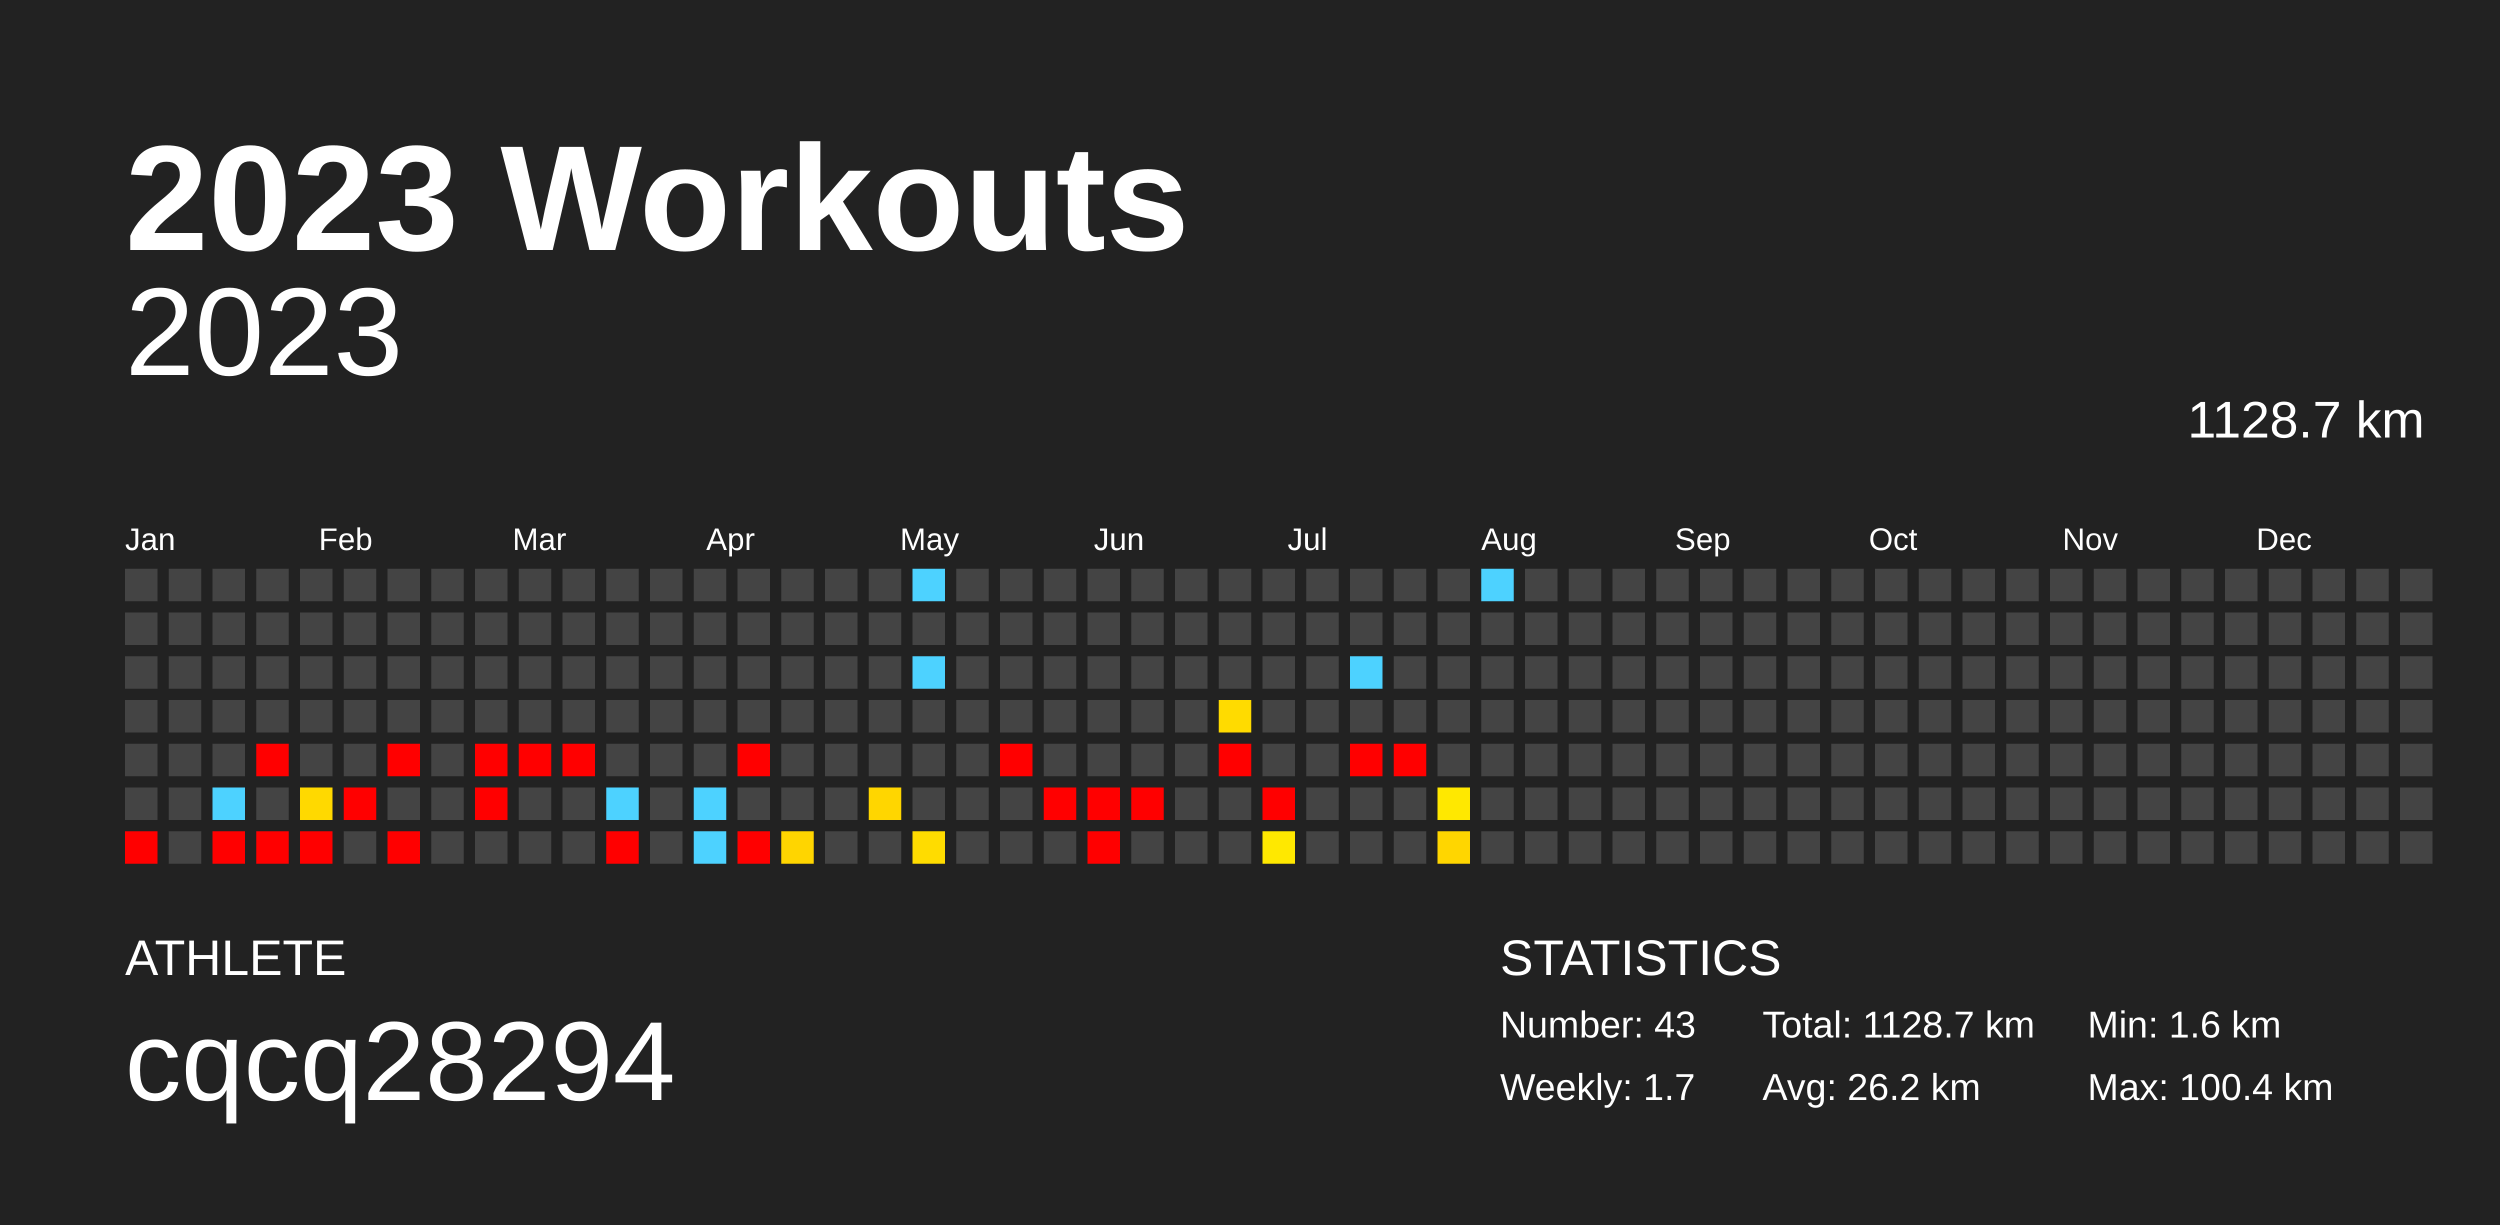
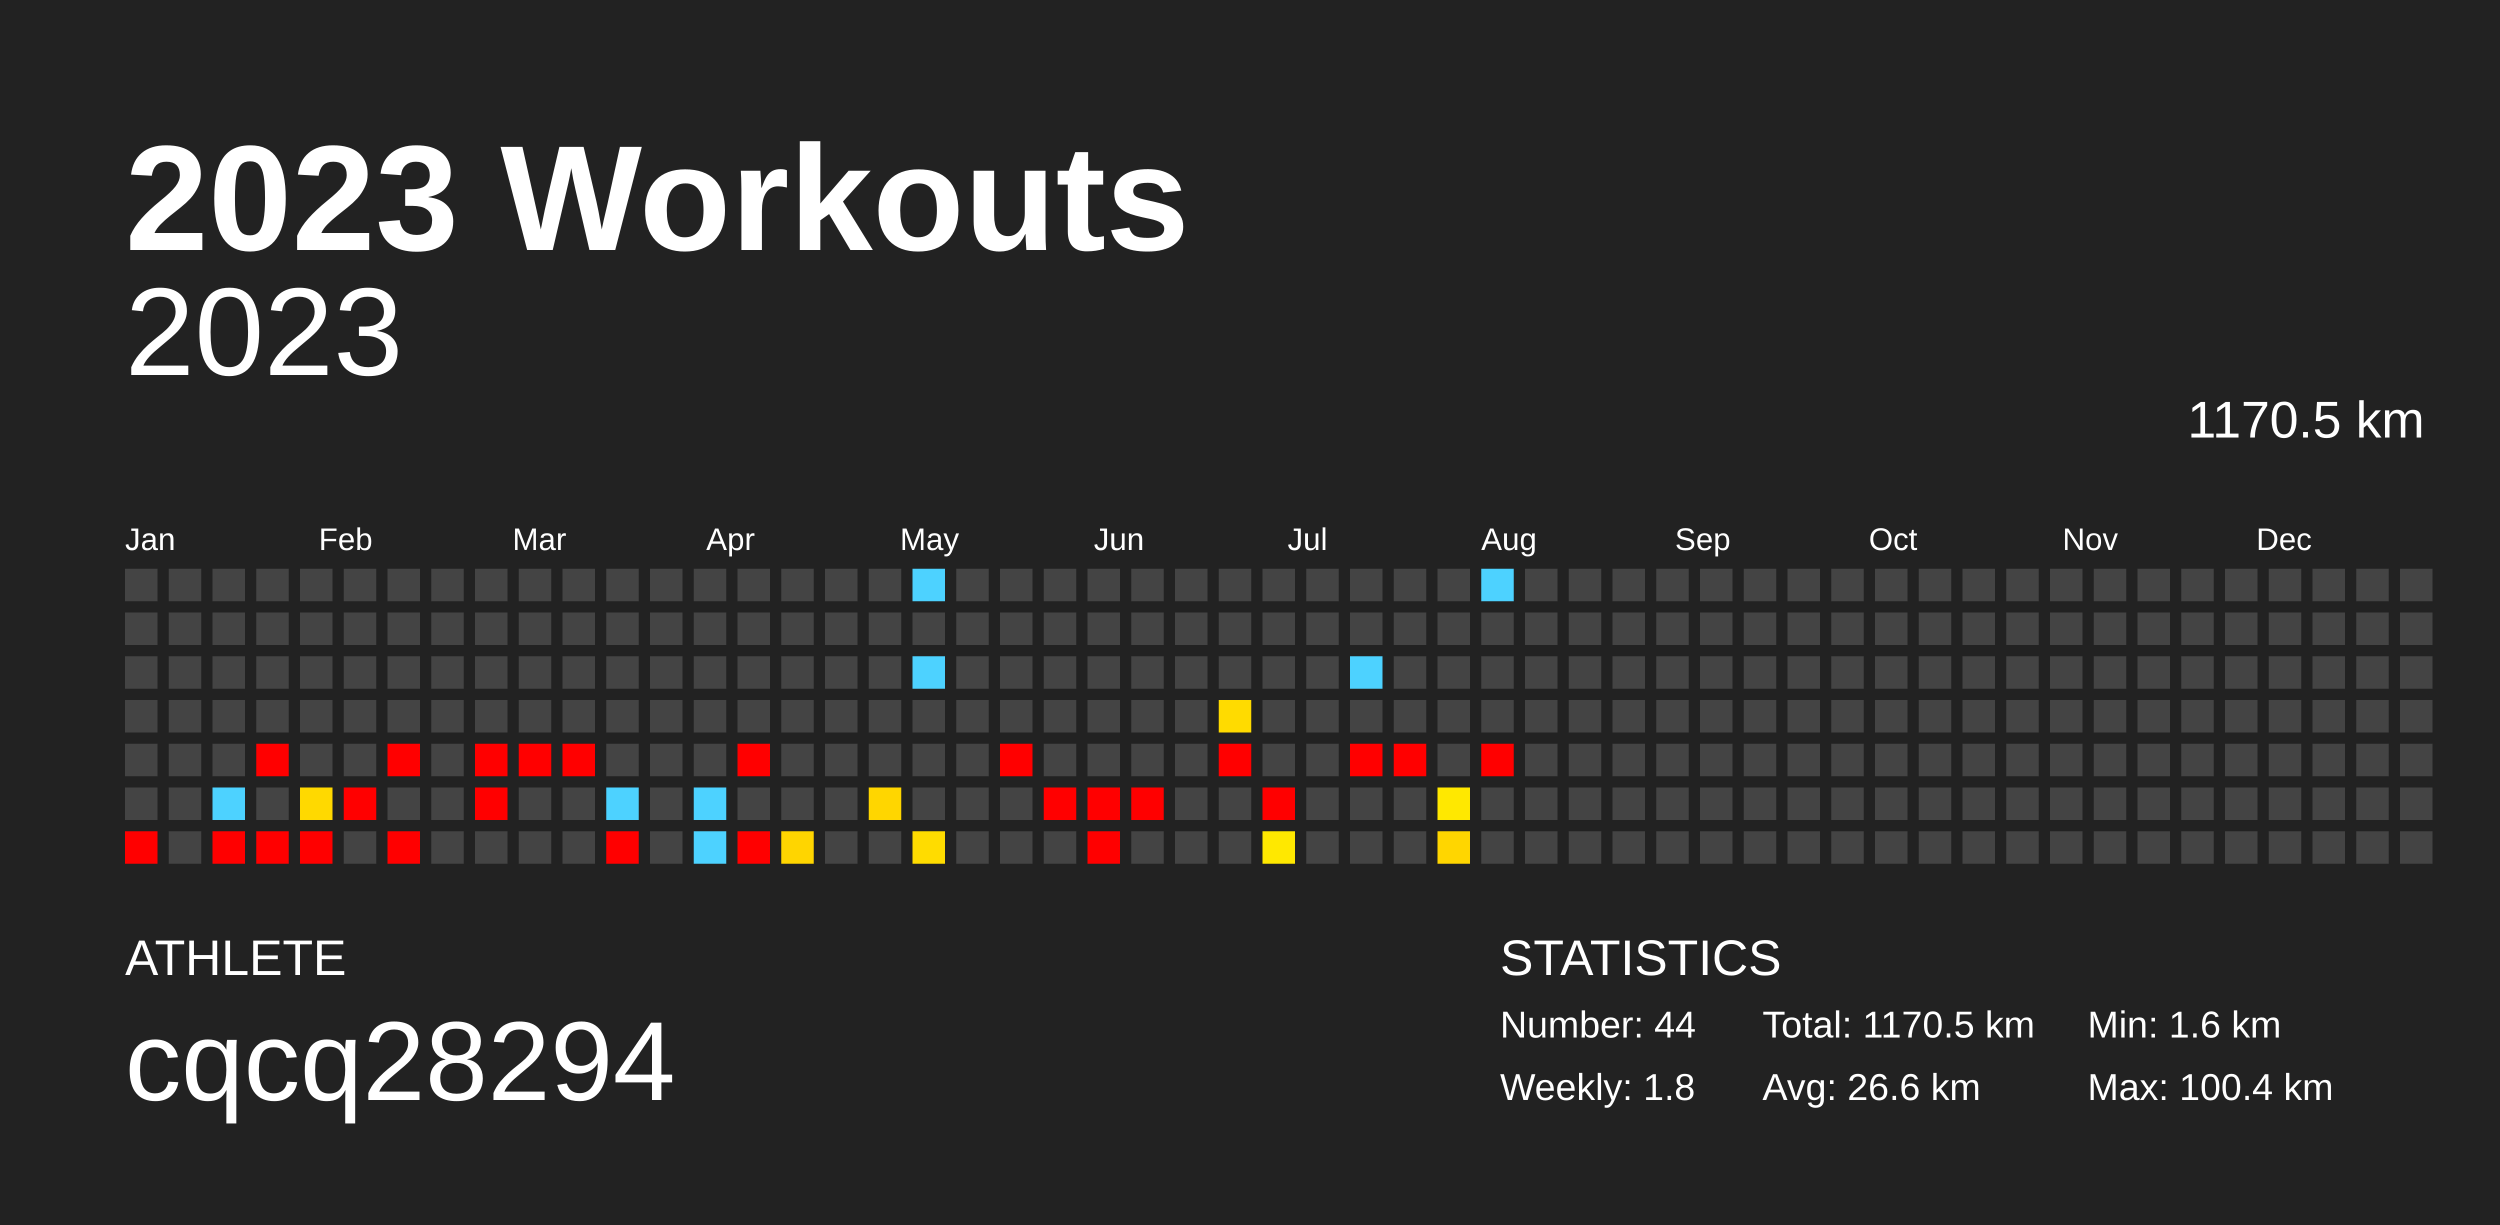
<svg xmlns="http://www.w3.org/2000/svg" baseProfile="full" height="98mm" version="1.1" viewBox="0,0,200,98" width="200mm">
  <defs />
  <rect fill="#222222" height="98" width="200" x="0" y="0" />
  <text fill="#FFFFFF" style="font-size:12px; font-family:Arial; font-weight:bold;" x="10" y="20">2023 Workouts</text>
  <text fill="#FFFFFF" style="font-size:4px; font-family:Arial" x="10" y="78">ATHLETE</text>
  <text fill="#FFFFFF" style="font-size:9px; font-family:Arial" x="10" y="88">cqcq28294</text>
  <text fill="#FFFFFF" style="font-size:4px; font-family:Arial" x="120" y="78">STATISTICS</text>
-   <text fill="#FFFFFF" style="font-size:3px; font-family:Arial" x="120" y="83">Number: 43</text>
-   <text fill="#FFFFFF" style="font-size:3px; font-family:Arial" x="120" y="88">Weekly: 1.7</text>
-   <text fill="#FFFFFF" style="font-size:3px; font-family:Arial" x="141" y="83">Total: 1128.7 km</text>
-   <text fill="#FFFFFF" style="font-size:3px; font-family:Arial" x="141" y="88">Avg: 26.2 km</text>
+   <text fill="#FFFFFF" style="font-size:3px; font-family:Arial" x="120" y="83">Number: 44</text>
+   <text fill="#FFFFFF" style="font-size:3px; font-family:Arial" x="120" y="88">Weekly: 1.8</text>
+   <text fill="#FFFFFF" style="font-size:3px; font-family:Arial" x="141" y="83">Total: 1170.5 km</text>
+   <text fill="#FFFFFF" style="font-size:3px; font-family:Arial" x="141" y="88">Avg: 26.6 km</text>
  <text fill="#FFFFFF" style="font-size:3px; font-family:Arial" x="167" y="83">Min: 1.6 km</text>
  <text fill="#FFFFFF" style="font-size:3px; font-family:Arial" x="167" y="88">Max: 100.4 km</text>
  <text alignment-baseline="hanging" fill="#FFFFFF" style="font-size:10.0px; font-family:Arial;" x="10" y="30">2023</text>
-   <text alignment-baseline="hanging" fill="#FFFFFF" style="font-size:4.125px; font-family:Arial;" x="175" y="35">1128.7 km</text>
+   <text alignment-baseline="hanging" fill="#FFFFFF" style="font-size:4.125px; font-family:Arial;" x="175" y="35">1170.5 km</text>
  <text fill="#FFFFFF" style="font-size:2.5px; font-family:Arial" x="10.0" y="44">Jan</text>
  <text fill="#FFFFFF" style="font-size:2.5px; font-family:Arial" x="25.5" y="44">Feb</text>
  <text fill="#FFFFFF" style="font-size:2.5px; font-family:Arial" x="41.0" y="44">Mar</text>
  <text fill="#FFFFFF" style="font-size:2.5px; font-family:Arial" x="56.5" y="44">Apr</text>
  <text fill="#FFFFFF" style="font-size:2.5px; font-family:Arial" x="72.0" y="44">May</text>
  <text fill="#FFFFFF" style="font-size:2.5px; font-family:Arial" x="87.5" y="44">Jun</text>
  <text fill="#FFFFFF" style="font-size:2.5px; font-family:Arial" x="103.0" y="44">Jul</text>
  <text fill="#FFFFFF" style="font-size:2.5px; font-family:Arial" x="118.5" y="44">Aug</text>
  <text fill="#FFFFFF" style="font-size:2.5px; font-family:Arial" x="134.0" y="44">Sep</text>
  <text fill="#FFFFFF" style="font-size:2.5px; font-family:Arial" x="149.5" y="44">Oct</text>
  <text fill="#FFFFFF" style="font-size:2.5px; font-family:Arial" x="165.0" y="44">Nov</text>
  <text fill="#FFFFFF" style="font-size:2.5px; font-family:Arial" x="180.5" y="44">Dec</text>
  <rect fill="#444444" height="2.6" width="2.6" x="10.0" y="45.5" />
  <rect fill="#444444" height="2.6" width="2.6" x="10.0" y="49.0" />
  <rect fill="#444444" height="2.6" width="2.6" x="10.0" y="52.5" />
  <rect fill="#444444" height="2.6" width="2.6" x="10.0" y="56.0" />
  <rect fill="#444444" height="2.6" width="2.6" x="10.0" y="59.5" />
  <rect fill="#444444" height="2.6" width="2.6" x="10.0" y="63.0" />
  <rect fill="red" height="2.6" width="2.6" x="10.0" y="66.5" />
  <rect fill="#444444" height="2.6" width="2.6" x="13.5" y="45.5" />
  <rect fill="#444444" height="2.6" width="2.6" x="13.5" y="49.0" />
  <rect fill="#444444" height="2.6" width="2.6" x="13.5" y="52.5" />
  <rect fill="#444444" height="2.6" width="2.6" x="13.5" y="56.0" />
  <rect fill="#444444" height="2.6" width="2.6" x="13.5" y="59.5" />
  <rect fill="#444444" height="2.6" width="2.6" x="13.5" y="63.0" />
  <rect fill="#444444" height="2.6" width="2.6" x="13.5" y="66.5" />
  <rect fill="#444444" height="2.6" width="2.6" x="17.0" y="45.5" />
  <rect fill="#444444" height="2.6" width="2.6" x="17.0" y="49.0" />
  <rect fill="#444444" height="2.6" width="2.6" x="17.0" y="52.5" />
  <rect fill="#444444" height="2.6" width="2.6" x="17.0" y="56.0" />
  <rect fill="#444444" height="2.6" width="2.6" x="17.0" y="59.5" />
  <rect fill="#4dd2ff" height="2.6" width="2.6" x="17.0" y="63.0" />
  <rect fill="red" height="2.6" width="2.6" x="17.0" y="66.5" />
  <rect fill="#444444" height="2.6" width="2.6" x="20.5" y="45.5" />
  <rect fill="#444444" height="2.6" width="2.6" x="20.5" y="49.0" />
  <rect fill="#444444" height="2.6" width="2.6" x="20.5" y="52.5" />
  <rect fill="#444444" height="2.6" width="2.6" x="20.5" y="56.0" />
  <rect fill="red" height="2.6" width="2.6" x="20.5" y="59.5" />
  <rect fill="#444444" height="2.6" width="2.6" x="20.5" y="63.0" />
  <rect fill="red" height="2.6" width="2.6" x="20.5" y="66.5" />
  <rect fill="#444444" height="2.6" width="2.6" x="24.0" y="45.5" />
  <rect fill="#444444" height="2.6" width="2.6" x="24.0" y="49.0" />
  <rect fill="#444444" height="2.6" width="2.6" x="24.0" y="52.5" />
  <rect fill="#444444" height="2.6" width="2.6" x="24.0" y="56.0" />
  <rect fill="#444444" height="2.6" width="2.6" x="24.0" y="59.5" />
  <rect fill="#ffd900" height="2.6" width="2.6" x="24.0" y="63.0" />
  <rect fill="red" height="2.6" width="2.6" x="24.0" y="66.5" />
  <rect fill="#444444" height="2.6" width="2.6" x="27.5" y="45.5" />
  <rect fill="#444444" height="2.6" width="2.6" x="27.5" y="49.0" />
  <rect fill="#444444" height="2.6" width="2.6" x="27.5" y="52.5" />
  <rect fill="#444444" height="2.6" width="2.6" x="27.5" y="56.0" />
  <rect fill="#444444" height="2.6" width="2.6" x="27.5" y="59.5" />
  <rect fill="red" height="2.6" width="2.6" x="27.5" y="63.0" />
  <rect fill="#444444" height="2.6" width="2.6" x="27.5" y="66.5" />
  <rect fill="#444444" height="2.6" width="2.6" x="31.0" y="45.5" />
  <rect fill="#444444" height="2.6" width="2.6" x="31.0" y="49.0" />
  <rect fill="#444444" height="2.6" width="2.6" x="31.0" y="52.5" />
  <rect fill="#444444" height="2.6" width="2.6" x="31.0" y="56.0" />
  <rect fill="red" height="2.6" width="2.6" x="31.0" y="59.5" />
  <rect fill="#444444" height="2.6" width="2.6" x="31.0" y="63.0" />
  <rect fill="red" height="2.6" width="2.6" x="31.0" y="66.5" />
  <rect fill="#444444" height="2.6" width="2.6" x="34.5" y="45.5" />
  <rect fill="#444444" height="2.6" width="2.6" x="34.5" y="49.0" />
  <rect fill="#444444" height="2.6" width="2.6" x="34.5" y="52.5" />
  <rect fill="#444444" height="2.6" width="2.6" x="34.5" y="56.0" />
  <rect fill="#444444" height="2.6" width="2.6" x="34.5" y="59.5" />
  <rect fill="#444444" height="2.6" width="2.6" x="34.5" y="63.0" />
  <rect fill="#444444" height="2.6" width="2.6" x="34.5" y="66.5" />
  <rect fill="#444444" height="2.6" width="2.6" x="38.0" y="45.5" />
  <rect fill="#444444" height="2.6" width="2.6" x="38.0" y="49.0" />
  <rect fill="#444444" height="2.6" width="2.6" x="38.0" y="52.5" />
  <rect fill="#444444" height="2.6" width="2.6" x="38.0" y="56.0" />
  <rect fill="red" height="2.6" width="2.6" x="38.0" y="59.5" />
  <rect fill="red" height="2.6" width="2.6" x="38.0" y="63.0" />
  <rect fill="#444444" height="2.6" width="2.6" x="38.0" y="66.5" />
  <rect fill="#444444" height="2.6" width="2.6" x="41.5" y="45.5" />
  <rect fill="#444444" height="2.6" width="2.6" x="41.5" y="49.0" />
  <rect fill="#444444" height="2.6" width="2.6" x="41.5" y="52.5" />
  <rect fill="#444444" height="2.6" width="2.6" x="41.5" y="56.0" />
  <rect fill="red" height="2.6" width="2.6" x="41.5" y="59.5" />
  <rect fill="#444444" height="2.6" width="2.6" x="41.5" y="63.0" />
  <rect fill="#444444" height="2.6" width="2.6" x="41.5" y="66.5" />
  <rect fill="#444444" height="2.6" width="2.6" x="45.0" y="45.5" />
  <rect fill="#444444" height="2.6" width="2.6" x="45.0" y="49.0" />
  <rect fill="#444444" height="2.6" width="2.6" x="45.0" y="52.5" />
  <rect fill="#444444" height="2.6" width="2.6" x="45.0" y="56.0" />
  <rect fill="red" height="2.6" width="2.6" x="45.0" y="59.5" />
  <rect fill="#444444" height="2.6" width="2.6" x="45.0" y="63.0" />
  <rect fill="#444444" height="2.6" width="2.6" x="45.0" y="66.5" />
  <rect fill="#444444" height="2.6" width="2.6" x="48.5" y="45.5" />
  <rect fill="#444444" height="2.6" width="2.6" x="48.5" y="49.0" />
  <rect fill="#444444" height="2.6" width="2.6" x="48.5" y="52.5" />
  <rect fill="#444444" height="2.6" width="2.6" x="48.5" y="56.0" />
  <rect fill="#444444" height="2.6" width="2.6" x="48.5" y="59.5" />
  <rect fill="#4dd2ff" height="2.6" width="2.6" x="48.5" y="63.0" />
  <rect fill="red" height="2.6" width="2.6" x="48.5" y="66.5" />
  <rect fill="#444444" height="2.6" width="2.6" x="52.0" y="45.5" />
  <rect fill="#444444" height="2.6" width="2.6" x="52.0" y="49.0" />
  <rect fill="#444444" height="2.6" width="2.6" x="52.0" y="52.5" />
  <rect fill="#444444" height="2.6" width="2.6" x="52.0" y="56.0" />
  <rect fill="#444444" height="2.6" width="2.6" x="52.0" y="59.5" />
  <rect fill="#444444" height="2.6" width="2.6" x="52.0" y="63.0" />
  <rect fill="#444444" height="2.6" width="2.6" x="52.0" y="66.5" />
  <rect fill="#444444" height="2.6" width="2.6" x="55.5" y="45.5" />
  <rect fill="#444444" height="2.6" width="2.6" x="55.5" y="49.0" />
  <rect fill="#444444" height="2.6" width="2.6" x="55.5" y="52.5" />
  <rect fill="#444444" height="2.6" width="2.6" x="55.5" y="56.0" />
  <rect fill="#444444" height="2.6" width="2.6" x="55.5" y="59.5" />
  <rect fill="#4dd2ff" height="2.6" width="2.6" x="55.5" y="63.0" />
  <rect fill="#4dd2ff" height="2.6" width="2.6" x="55.5" y="66.5" />
  <rect fill="#444444" height="2.6" width="2.6" x="59.0" y="45.5" />
  <rect fill="#444444" height="2.6" width="2.6" x="59.0" y="49.0" />
  <rect fill="#444444" height="2.6" width="2.6" x="59.0" y="52.5" />
  <rect fill="#444444" height="2.6" width="2.6" x="59.0" y="56.0" />
  <rect fill="red" height="2.6" width="2.6" x="59.0" y="59.5" />
  <rect fill="#444444" height="2.6" width="2.6" x="59.0" y="63.0" />
  <rect fill="red" height="2.6" width="2.6" x="59.0" y="66.5" />
  <rect fill="#444444" height="2.6" width="2.6" x="62.5" y="45.5" />
  <rect fill="#444444" height="2.6" width="2.6" x="62.5" y="49.0" />
  <rect fill="#444444" height="2.6" width="2.6" x="62.5" y="52.5" />
  <rect fill="#444444" height="2.6" width="2.6" x="62.5" y="56.0" />
  <rect fill="#444444" height="2.6" width="2.6" x="62.5" y="59.5" />
  <rect fill="#444444" height="2.6" width="2.6" x="62.5" y="63.0" />
  <rect fill="#ffd500" height="2.6" width="2.6" x="62.5" y="66.5" />
  <rect fill="#444444" height="2.6" width="2.6" x="66.0" y="45.5" />
  <rect fill="#444444" height="2.6" width="2.6" x="66.0" y="49.0" />
  <rect fill="#444444" height="2.6" width="2.6" x="66.0" y="52.5" />
  <rect fill="#444444" height="2.6" width="2.6" x="66.0" y="56.0" />
  <rect fill="#444444" height="2.6" width="2.6" x="66.0" y="59.5" />
  <rect fill="#444444" height="2.6" width="2.6" x="66.0" y="63.0" />
  <rect fill="#444444" height="2.6" width="2.6" x="66.0" y="66.5" />
  <rect fill="#444444" height="2.6" width="2.6" x="69.5" y="45.5" />
  <rect fill="#444444" height="2.6" width="2.6" x="69.5" y="49.0" />
  <rect fill="#444444" height="2.6" width="2.6" x="69.5" y="52.5" />
  <rect fill="#444444" height="2.6" width="2.6" x="69.5" y="56.0" />
  <rect fill="#444444" height="2.6" width="2.6" x="69.5" y="59.5" />
  <rect fill="#ffd600" height="2.6" width="2.6" x="69.5" y="63.0" />
  <rect fill="#444444" height="2.6" width="2.6" x="69.5" y="66.5" />
  <rect fill="#4dd2ff" height="2.6" width="2.6" x="73.0" y="45.5" />
  <rect fill="#444444" height="2.6" width="2.6" x="73.0" y="49.0" />
  <rect fill="#4dd2ff" height="2.6" width="2.6" x="73.0" y="52.5" />
  <rect fill="#444444" height="2.6" width="2.6" x="73.0" y="56.0" />
  <rect fill="#444444" height="2.6" width="2.6" x="73.0" y="59.5" />
  <rect fill="#444444" height="2.6" width="2.6" x="73.0" y="63.0" />
  <rect fill="#ffdc00" height="2.6" width="2.6" x="73.0" y="66.5" />
  <rect fill="#444444" height="2.6" width="2.6" x="76.5" y="45.5" />
  <rect fill="#444444" height="2.6" width="2.6" x="76.5" y="49.0" />
  <rect fill="#444444" height="2.6" width="2.6" x="76.5" y="52.5" />
  <rect fill="#444444" height="2.6" width="2.6" x="76.5" y="56.0" />
  <rect fill="#444444" height="2.6" width="2.6" x="76.5" y="59.5" />
  <rect fill="#444444" height="2.6" width="2.6" x="76.5" y="63.0" />
  <rect fill="#444444" height="2.6" width="2.6" x="76.5" y="66.5" />
  <rect fill="#444444" height="2.6" width="2.6" x="80.0" y="45.5" />
  <rect fill="#444444" height="2.6" width="2.6" x="80.0" y="49.0" />
  <rect fill="#444444" height="2.6" width="2.6" x="80.0" y="52.5" />
  <rect fill="#444444" height="2.6" width="2.6" x="80.0" y="56.0" />
  <rect fill="red" height="2.6" width="2.6" x="80.0" y="59.5" />
  <rect fill="#444444" height="2.6" width="2.6" x="80.0" y="63.0" />
  <rect fill="#444444" height="2.6" width="2.6" x="80.0" y="66.5" />
  <rect fill="#444444" height="2.6" width="2.6" x="83.5" y="45.5" />
  <rect fill="#444444" height="2.6" width="2.6" x="83.5" y="49.0" />
  <rect fill="#444444" height="2.6" width="2.6" x="83.5" y="52.5" />
  <rect fill="#444444" height="2.6" width="2.6" x="83.5" y="56.0" />
  <rect fill="#444444" height="2.6" width="2.6" x="83.5" y="59.5" />
  <rect fill="red" height="2.6" width="2.6" x="83.5" y="63.0" />
  <rect fill="#444444" height="2.6" width="2.6" x="83.5" y="66.5" />
  <rect fill="#444444" height="2.6" width="2.6" x="87.0" y="45.5" />
  <rect fill="#444444" height="2.6" width="2.6" x="87.0" y="49.0" />
  <rect fill="#444444" height="2.6" width="2.6" x="87.0" y="52.5" />
  <rect fill="#444444" height="2.6" width="2.6" x="87.0" y="56.0" />
  <rect fill="#444444" height="2.6" width="2.6" x="87.0" y="59.5" />
  <rect fill="red" height="2.6" width="2.6" x="87.0" y="63.0" />
  <rect fill="red" height="2.6" width="2.6" x="87.0" y="66.5" />
  <rect fill="#444444" height="2.6" width="2.6" x="90.5" y="45.5" />
  <rect fill="#444444" height="2.6" width="2.6" x="90.5" y="49.0" />
  <rect fill="#444444" height="2.6" width="2.6" x="90.5" y="52.5" />
  <rect fill="#444444" height="2.6" width="2.6" x="90.5" y="56.0" />
  <rect fill="#444444" height="2.6" width="2.6" x="90.5" y="59.5" />
  <rect fill="red" height="2.6" width="2.6" x="90.5" y="63.0" />
  <rect fill="#444444" height="2.6" width="2.6" x="90.5" y="66.5" />
  <rect fill="#444444" height="2.6" width="2.6" x="94.0" y="45.5" />
  <rect fill="#444444" height="2.6" width="2.6" x="94.0" y="49.0" />
  <rect fill="#444444" height="2.6" width="2.6" x="94.0" y="52.5" />
  <rect fill="#444444" height="2.6" width="2.6" x="94.0" y="56.0" />
  <rect fill="#444444" height="2.6" width="2.6" x="94.0" y="59.5" />
  <rect fill="#444444" height="2.6" width="2.6" x="94.0" y="63.0" />
  <rect fill="#444444" height="2.6" width="2.6" x="94.0" y="66.5" />
  <rect fill="#444444" height="2.6" width="2.6" x="97.5" y="45.5" />
  <rect fill="#444444" height="2.6" width="2.6" x="97.5" y="49.0" />
  <rect fill="#444444" height="2.6" width="2.6" x="97.5" y="52.5" />
  <rect fill="#ffdb00" height="2.6" width="2.6" x="97.5" y="56.0" />
  <rect fill="red" height="2.6" width="2.6" x="97.5" y="59.5" />
  <rect fill="#444444" height="2.6" width="2.6" x="97.5" y="63.0" />
  <rect fill="#444444" height="2.6" width="2.6" x="97.5" y="66.5" />
  <rect fill="#444444" height="2.6" width="2.6" x="101.0" y="45.5" />
  <rect fill="#444444" height="2.6" width="2.6" x="101.0" y="49.0" />
  <rect fill="#444444" height="2.6" width="2.6" x="101.0" y="52.5" />
  <rect fill="#444444" height="2.6" width="2.6" x="101.0" y="56.0" />
  <rect fill="#444444" height="2.6" width="2.6" x="101.0" y="59.5" />
  <rect fill="red" height="2.6" width="2.6" x="101.0" y="63.0" />
  <rect fill="#ffe800" height="2.6" width="2.6" x="101.0" y="66.5" />
  <rect fill="#444444" height="2.6" width="2.6" x="104.5" y="45.5" />
  <rect fill="#444444" height="2.6" width="2.6" x="104.5" y="49.0" />
  <rect fill="#444444" height="2.6" width="2.6" x="104.5" y="52.5" />
  <rect fill="#444444" height="2.6" width="2.6" x="104.5" y="56.0" />
  <rect fill="#444444" height="2.6" width="2.6" x="104.5" y="59.5" />
  <rect fill="#444444" height="2.6" width="2.6" x="104.5" y="63.0" />
  <rect fill="#444444" height="2.6" width="2.6" x="104.5" y="66.5" />
  <rect fill="#444444" height="2.6" width="2.6" x="108.0" y="45.5" />
  <rect fill="#444444" height="2.6" width="2.6" x="108.0" y="49.0" />
  <rect fill="#4dd2ff" height="2.6" width="2.6" x="108.0" y="52.5" />
  <rect fill="#444444" height="2.6" width="2.6" x="108.0" y="56.0" />
  <rect fill="red" height="2.6" width="2.6" x="108.0" y="59.5" />
  <rect fill="#444444" height="2.6" width="2.6" x="108.0" y="63.0" />
  <rect fill="#444444" height="2.6" width="2.6" x="108.0" y="66.5" />
  <rect fill="#444444" height="2.6" width="2.6" x="111.5" y="45.5" />
  <rect fill="#444444" height="2.6" width="2.6" x="111.5" y="49.0" />
  <rect fill="#444444" height="2.6" width="2.6" x="111.5" y="52.5" />
  <rect fill="#444444" height="2.6" width="2.6" x="111.5" y="56.0" />
  <rect fill="red" height="2.6" width="2.6" x="111.5" y="59.5" />
  <rect fill="#444444" height="2.6" width="2.6" x="111.5" y="63.0" />
  <rect fill="#444444" height="2.6" width="2.6" x="111.5" y="66.5" />
  <rect fill="#444444" height="2.6" width="2.6" x="115.0" y="45.5" />
  <rect fill="#444444" height="2.6" width="2.6" x="115.0" y="49.0" />
  <rect fill="#444444" height="2.6" width="2.6" x="115.0" y="52.5" />
  <rect fill="#444444" height="2.6" width="2.6" x="115.0" y="56.0" />
  <rect fill="#444444" height="2.6" width="2.6" x="115.0" y="59.5" />
  <rect fill="#ffe800" height="2.6" width="2.6" x="115.0" y="63.0" />
  <rect fill="#ffd600" height="2.6" width="2.6" x="115.0" y="66.5" />
  <rect fill="#4dd2ff" height="2.6" width="2.6" x="118.5" y="45.5" />
  <rect fill="#444444" height="2.6" width="2.6" x="118.5" y="49.0" />
  <rect fill="#444444" height="2.6" width="2.6" x="118.5" y="52.5" />
  <rect fill="#444444" height="2.6" width="2.6" x="118.5" y="56.0" />
-   <rect fill="#444444" height="2.6" width="2.6" x="118.5" y="59.5" />
+   <rect fill="red" height="2.6" width="2.6" x="118.5" y="59.5" />
  <rect fill="#444444" height="2.6" width="2.6" x="118.5" y="63.0" />
  <rect fill="#444444" height="2.6" width="2.6" x="118.5" y="66.5" />
  <rect fill="#444444" height="2.6" width="2.6" x="122.0" y="45.5" />
  <rect fill="#444444" height="2.6" width="2.6" x="122.0" y="49.0" />
  <rect fill="#444444" height="2.6" width="2.6" x="122.0" y="52.5" />
  <rect fill="#444444" height="2.6" width="2.6" x="122.0" y="56.0" />
  <rect fill="#444444" height="2.6" width="2.6" x="122.0" y="59.5" />
  <rect fill="#444444" height="2.6" width="2.6" x="122.0" y="63.0" />
  <rect fill="#444444" height="2.6" width="2.6" x="122.0" y="66.5" />
  <rect fill="#444444" height="2.6" width="2.6" x="125.5" y="45.5" />
  <rect fill="#444444" height="2.6" width="2.6" x="125.5" y="49.0" />
  <rect fill="#444444" height="2.6" width="2.6" x="125.5" y="52.5" />
  <rect fill="#444444" height="2.6" width="2.6" x="125.5" y="56.0" />
  <rect fill="#444444" height="2.6" width="2.6" x="125.5" y="59.5" />
  <rect fill="#444444" height="2.6" width="2.6" x="125.5" y="63.0" />
  <rect fill="#444444" height="2.6" width="2.6" x="125.5" y="66.5" />
  <rect fill="#444444" height="2.6" width="2.6" x="129.0" y="45.5" />
  <rect fill="#444444" height="2.6" width="2.6" x="129.0" y="49.0" />
  <rect fill="#444444" height="2.6" width="2.6" x="129.0" y="52.5" />
  <rect fill="#444444" height="2.6" width="2.6" x="129.0" y="56.0" />
  <rect fill="#444444" height="2.6" width="2.6" x="129.0" y="59.5" />
  <rect fill="#444444" height="2.6" width="2.6" x="129.0" y="63.0" />
  <rect fill="#444444" height="2.6" width="2.6" x="129.0" y="66.5" />
  <rect fill="#444444" height="2.6" width="2.6" x="132.5" y="45.5" />
  <rect fill="#444444" height="2.6" width="2.6" x="132.5" y="49.0" />
  <rect fill="#444444" height="2.6" width="2.6" x="132.5" y="52.5" />
  <rect fill="#444444" height="2.6" width="2.6" x="132.5" y="56.0" />
  <rect fill="#444444" height="2.6" width="2.6" x="132.5" y="59.5" />
  <rect fill="#444444" height="2.6" width="2.6" x="132.5" y="63.0" />
  <rect fill="#444444" height="2.6" width="2.6" x="132.5" y="66.5" />
  <rect fill="#444444" height="2.6" width="2.6" x="136.0" y="45.5" />
  <rect fill="#444444" height="2.6" width="2.6" x="136.0" y="49.0" />
  <rect fill="#444444" height="2.6" width="2.6" x="136.0" y="52.5" />
  <rect fill="#444444" height="2.6" width="2.6" x="136.0" y="56.0" />
  <rect fill="#444444" height="2.6" width="2.6" x="136.0" y="59.5" />
  <rect fill="#444444" height="2.6" width="2.6" x="136.0" y="63.0" />
  <rect fill="#444444" height="2.6" width="2.6" x="136.0" y="66.5" />
  <rect fill="#444444" height="2.6" width="2.6" x="139.5" y="45.5" />
  <rect fill="#444444" height="2.6" width="2.6" x="139.5" y="49.0" />
  <rect fill="#444444" height="2.6" width="2.6" x="139.5" y="52.5" />
  <rect fill="#444444" height="2.6" width="2.6" x="139.5" y="56.0" />
  <rect fill="#444444" height="2.6" width="2.6" x="139.5" y="59.5" />
  <rect fill="#444444" height="2.6" width="2.6" x="139.5" y="63.0" />
  <rect fill="#444444" height="2.6" width="2.6" x="139.5" y="66.5" />
  <rect fill="#444444" height="2.6" width="2.6" x="143.0" y="45.5" />
  <rect fill="#444444" height="2.6" width="2.6" x="143.0" y="49.0" />
  <rect fill="#444444" height="2.6" width="2.6" x="143.0" y="52.5" />
  <rect fill="#444444" height="2.6" width="2.6" x="143.0" y="56.0" />
  <rect fill="#444444" height="2.6" width="2.6" x="143.0" y="59.5" />
  <rect fill="#444444" height="2.6" width="2.6" x="143.0" y="63.0" />
  <rect fill="#444444" height="2.6" width="2.6" x="143.0" y="66.5" />
  <rect fill="#444444" height="2.6" width="2.6" x="146.5" y="45.5" />
  <rect fill="#444444" height="2.6" width="2.6" x="146.5" y="49.0" />
  <rect fill="#444444" height="2.6" width="2.6" x="146.5" y="52.5" />
  <rect fill="#444444" height="2.6" width="2.6" x="146.5" y="56.0" />
  <rect fill="#444444" height="2.6" width="2.6" x="146.5" y="59.5" />
  <rect fill="#444444" height="2.6" width="2.6" x="146.5" y="63.0" />
  <rect fill="#444444" height="2.6" width="2.6" x="146.5" y="66.5" />
  <rect fill="#444444" height="2.6" width="2.6" x="150.0" y="45.5" />
  <rect fill="#444444" height="2.6" width="2.6" x="150.0" y="49.0" />
  <rect fill="#444444" height="2.6" width="2.6" x="150.0" y="52.5" />
  <rect fill="#444444" height="2.6" width="2.6" x="150.0" y="56.0" />
  <rect fill="#444444" height="2.6" width="2.6" x="150.0" y="59.5" />
  <rect fill="#444444" height="2.6" width="2.6" x="150.0" y="63.0" />
  <rect fill="#444444" height="2.6" width="2.6" x="150.0" y="66.5" />
  <rect fill="#444444" height="2.6" width="2.6" x="153.5" y="45.5" />
  <rect fill="#444444" height="2.6" width="2.6" x="153.5" y="49.0" />
  <rect fill="#444444" height="2.6" width="2.6" x="153.5" y="52.5" />
  <rect fill="#444444" height="2.6" width="2.6" x="153.5" y="56.0" />
  <rect fill="#444444" height="2.6" width="2.6" x="153.5" y="59.5" />
  <rect fill="#444444" height="2.6" width="2.6" x="153.5" y="63.0" />
  <rect fill="#444444" height="2.6" width="2.6" x="153.5" y="66.5" />
  <rect fill="#444444" height="2.6" width="2.6" x="157.0" y="45.5" />
  <rect fill="#444444" height="2.6" width="2.6" x="157.0" y="49.0" />
  <rect fill="#444444" height="2.6" width="2.6" x="157.0" y="52.5" />
  <rect fill="#444444" height="2.6" width="2.6" x="157.0" y="56.0" />
  <rect fill="#444444" height="2.6" width="2.6" x="157.0" y="59.5" />
  <rect fill="#444444" height="2.6" width="2.6" x="157.0" y="63.0" />
  <rect fill="#444444" height="2.6" width="2.6" x="157.0" y="66.5" />
  <rect fill="#444444" height="2.6" width="2.6" x="160.5" y="45.5" />
  <rect fill="#444444" height="2.6" width="2.6" x="160.5" y="49.0" />
  <rect fill="#444444" height="2.6" width="2.6" x="160.5" y="52.5" />
  <rect fill="#444444" height="2.6" width="2.6" x="160.5" y="56.0" />
  <rect fill="#444444" height="2.6" width="2.6" x="160.5" y="59.5" />
  <rect fill="#444444" height="2.6" width="2.6" x="160.5" y="63.0" />
  <rect fill="#444444" height="2.6" width="2.6" x="160.5" y="66.5" />
  <rect fill="#444444" height="2.6" width="2.6" x="164.0" y="45.5" />
  <rect fill="#444444" height="2.6" width="2.6" x="164.0" y="49.0" />
  <rect fill="#444444" height="2.6" width="2.6" x="164.0" y="52.5" />
  <rect fill="#444444" height="2.6" width="2.6" x="164.0" y="56.0" />
  <rect fill="#444444" height="2.6" width="2.6" x="164.0" y="59.5" />
  <rect fill="#444444" height="2.6" width="2.6" x="164.0" y="63.0" />
  <rect fill="#444444" height="2.6" width="2.6" x="164.0" y="66.5" />
  <rect fill="#444444" height="2.6" width="2.6" x="167.5" y="45.5" />
  <rect fill="#444444" height="2.6" width="2.6" x="167.5" y="49.0" />
  <rect fill="#444444" height="2.6" width="2.6" x="167.5" y="52.5" />
  <rect fill="#444444" height="2.6" width="2.6" x="167.5" y="56.0" />
  <rect fill="#444444" height="2.6" width="2.6" x="167.5" y="59.5" />
  <rect fill="#444444" height="2.6" width="2.6" x="167.5" y="63.0" />
  <rect fill="#444444" height="2.6" width="2.6" x="167.5" y="66.5" />
  <rect fill="#444444" height="2.6" width="2.6" x="171.0" y="45.5" />
  <rect fill="#444444" height="2.6" width="2.6" x="171.0" y="49.0" />
  <rect fill="#444444" height="2.6" width="2.6" x="171.0" y="52.5" />
  <rect fill="#444444" height="2.6" width="2.6" x="171.0" y="56.0" />
  <rect fill="#444444" height="2.6" width="2.6" x="171.0" y="59.5" />
  <rect fill="#444444" height="2.6" width="2.6" x="171.0" y="63.0" />
  <rect fill="#444444" height="2.6" width="2.6" x="171.0" y="66.5" />
  <rect fill="#444444" height="2.6" width="2.6" x="174.5" y="45.5" />
  <rect fill="#444444" height="2.6" width="2.6" x="174.5" y="49.0" />
  <rect fill="#444444" height="2.6" width="2.6" x="174.5" y="52.5" />
  <rect fill="#444444" height="2.6" width="2.6" x="174.5" y="56.0" />
  <rect fill="#444444" height="2.6" width="2.6" x="174.5" y="59.5" />
  <rect fill="#444444" height="2.6" width="2.6" x="174.5" y="63.0" />
  <rect fill="#444444" height="2.6" width="2.6" x="174.5" y="66.5" />
  <rect fill="#444444" height="2.6" width="2.6" x="178.0" y="45.5" />
  <rect fill="#444444" height="2.6" width="2.6" x="178.0" y="49.0" />
  <rect fill="#444444" height="2.6" width="2.6" x="178.0" y="52.5" />
  <rect fill="#444444" height="2.6" width="2.6" x="178.0" y="56.0" />
  <rect fill="#444444" height="2.6" width="2.6" x="178.0" y="59.5" />
  <rect fill="#444444" height="2.6" width="2.6" x="178.0" y="63.0" />
  <rect fill="#444444" height="2.6" width="2.6" x="178.0" y="66.5" />
  <rect fill="#444444" height="2.6" width="2.6" x="181.5" y="45.5" />
  <rect fill="#444444" height="2.6" width="2.6" x="181.5" y="49.0" />
  <rect fill="#444444" height="2.6" width="2.6" x="181.5" y="52.5" />
  <rect fill="#444444" height="2.6" width="2.6" x="181.5" y="56.0" />
  <rect fill="#444444" height="2.6" width="2.6" x="181.5" y="59.5" />
  <rect fill="#444444" height="2.6" width="2.6" x="181.5" y="63.0" />
  <rect fill="#444444" height="2.6" width="2.6" x="181.5" y="66.5" />
  <rect fill="#444444" height="2.6" width="2.6" x="185.0" y="45.5" />
  <rect fill="#444444" height="2.6" width="2.6" x="185.0" y="49.0" />
  <rect fill="#444444" height="2.6" width="2.6" x="185.0" y="52.5" />
  <rect fill="#444444" height="2.6" width="2.6" x="185.0" y="56.0" />
  <rect fill="#444444" height="2.6" width="2.6" x="185.0" y="59.5" />
  <rect fill="#444444" height="2.6" width="2.6" x="185.0" y="63.0" />
  <rect fill="#444444" height="2.6" width="2.6" x="185.0" y="66.5" />
  <rect fill="#444444" height="2.6" width="2.6" x="188.5" y="45.5" />
  <rect fill="#444444" height="2.6" width="2.6" x="188.5" y="49.0" />
  <rect fill="#444444" height="2.6" width="2.6" x="188.5" y="52.5" />
  <rect fill="#444444" height="2.6" width="2.6" x="188.5" y="56.0" />
  <rect fill="#444444" height="2.6" width="2.6" x="188.5" y="59.5" />
  <rect fill="#444444" height="2.6" width="2.6" x="188.5" y="63.0" />
  <rect fill="#444444" height="2.6" width="2.6" x="188.5" y="66.5" />
  <rect fill="#444444" height="2.6" width="2.6" x="192.0" y="45.5" />
  <rect fill="#444444" height="2.6" width="2.6" x="192.0" y="49.0" />
  <rect fill="#444444" height="2.6" width="2.6" x="192.0" y="52.5" />
  <rect fill="#444444" height="2.6" width="2.6" x="192.0" y="56.0" />
  <rect fill="#444444" height="2.6" width="2.6" x="192.0" y="59.5" />
  <rect fill="#444444" height="2.6" width="2.6" x="192.0" y="63.0" />
  <rect fill="#444444" height="2.6" width="2.6" x="192.0" y="66.5" />
</svg>
